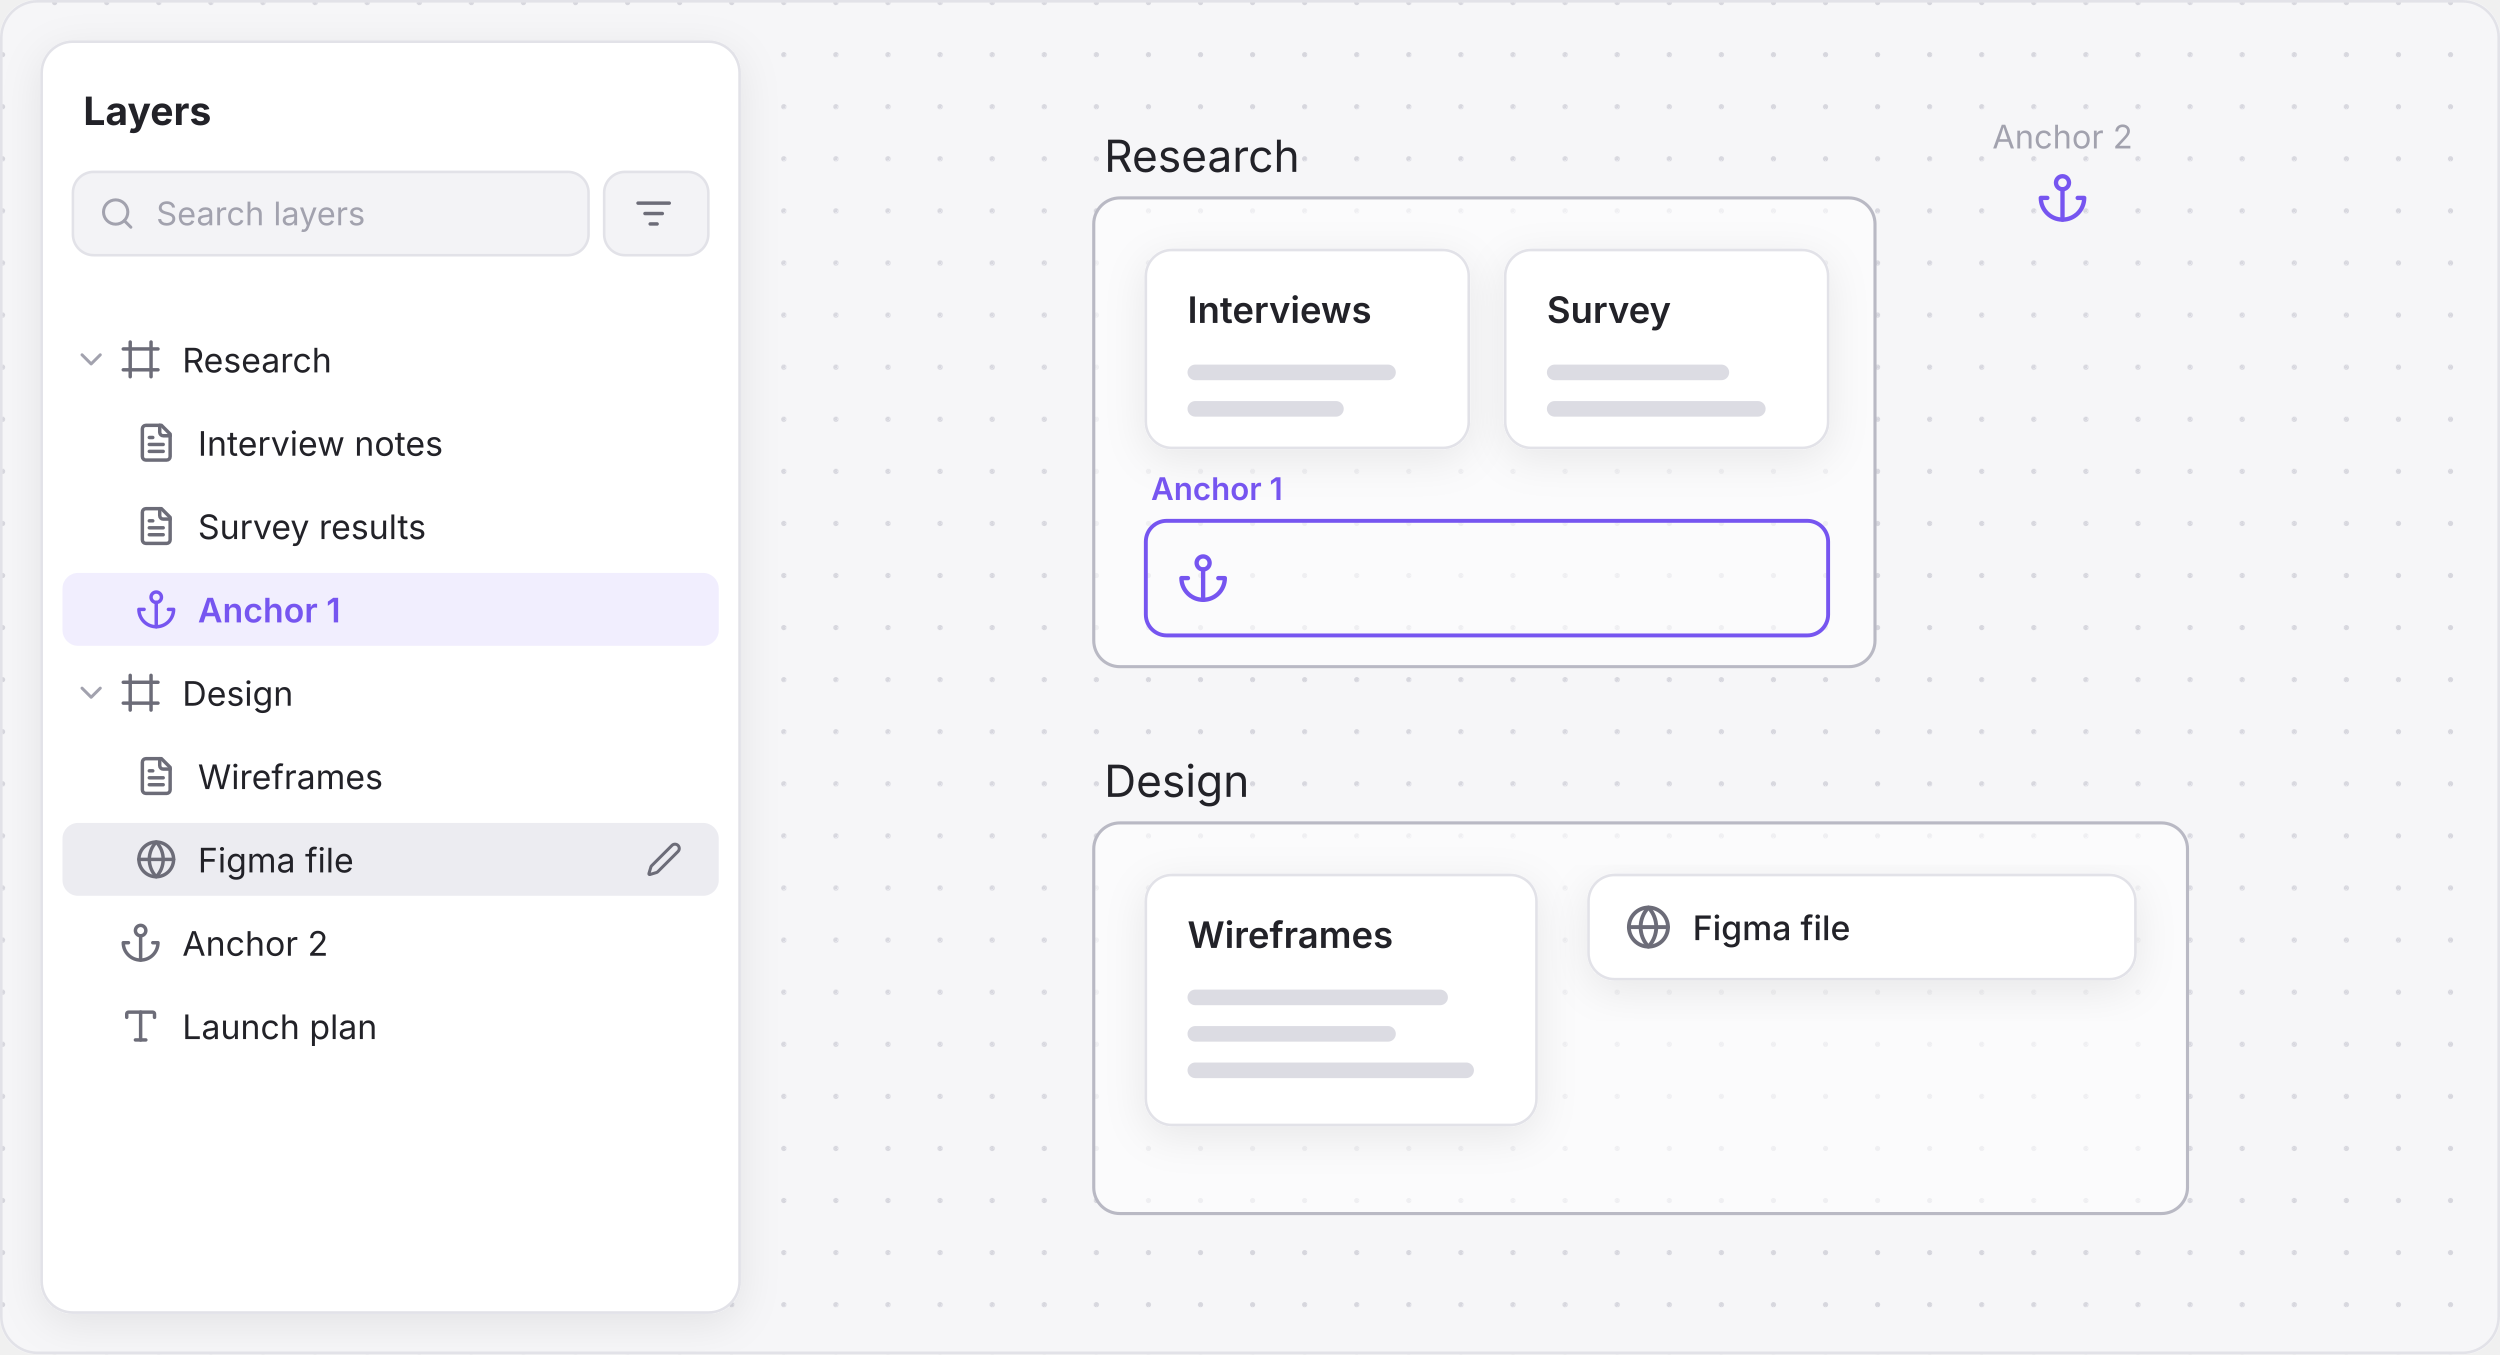
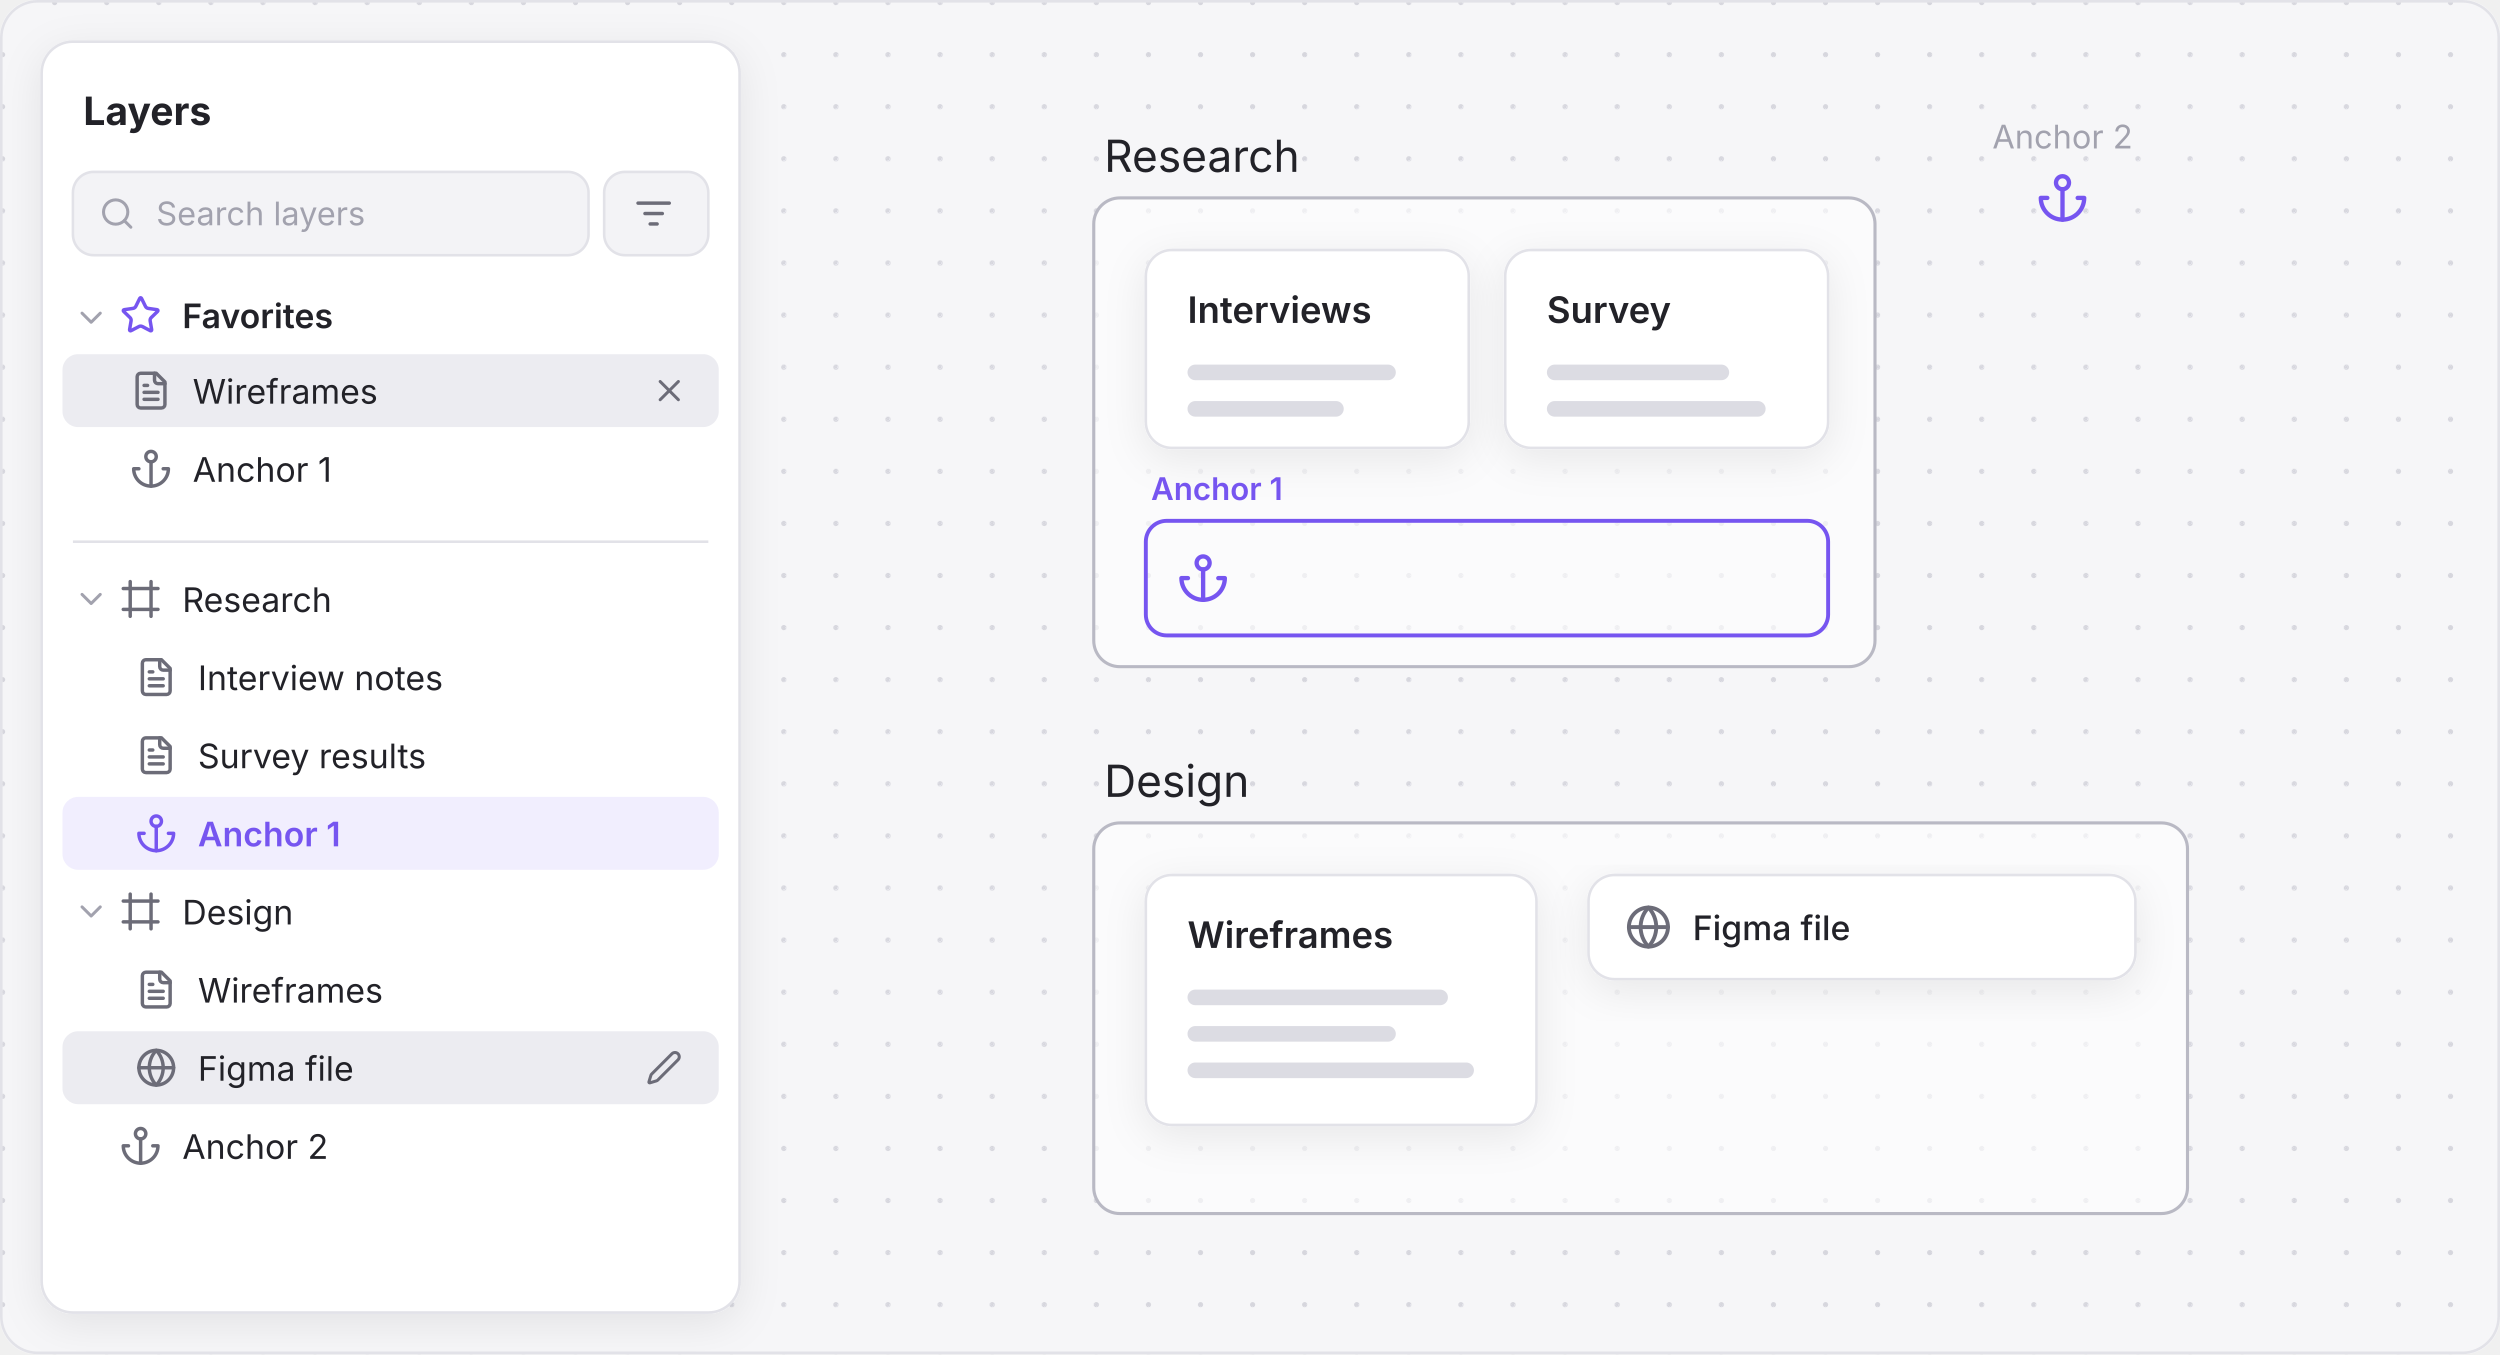
- <svg xmlns="http://www.w3.org/2000/svg" viewBox="0 0 960 520" width="960" height="520" role="img" aria-label="Layers panel listing groups, anchors and notes">
+ <svg xmlns="http://www.w3.org/2000/svg" viewBox="0 0 960 520" width="960" height="520" role="img" aria-label="Layers panel with a favorites section, groups, anchors and notes">
  <style>
  text { font-family: -apple-system, BlinkMacSystemFont, "Segoe UI", Inter, Roboto, sans-serif; }
  .bg { fill: #f6f6f8; } .dot { fill: #d6d6dd; }
  .surface { fill: #ffffff; stroke: #e2e2e8; stroke-width: 1; }
  .surface-alt { fill: #f3f3f6; stroke: #e2e2e8; stroke-width: 1; }
  .fill-surface { fill: #ffffff; } .fill-alt { fill: #f3f3f6; } .fill-hover { fill: #ececf1; }
  .line { stroke: #e2e2e8; fill: none; } .line-strong { stroke: #b9b9c4; fill: none; }
  .t { fill: #222228; } .tm { fill: #6c6c78; } .tf { fill: #a2a2ae; }
  .bar-t { fill: #dcdce3; } .bar-f { fill: #ececf1; }
  .c { color: #222228; } .cm { color: #6c6c78; } .cf { color: #a2a2ae; } .ca { color: #7655f0; }
  .a { fill: #7655f0; } .as { stroke: #7655f0; fill: none; } .asoft { fill: #7655f0; fill-opacity: .1; }
  .on-a { fill: #ffffff; }
  .ink-red { stroke: #e93147; } .ink-green { stroke: #08b94e; }
  .hl-yellow { stroke: #f5c400; stroke-opacity: .38; }
  .shadow { flood-color: #1b1b30; flood-opacity: .08; }
  .gfill { fill: #ffffff; fill-opacity: .6; }
  .o-fill { fill: #f6e5dc; stroke: #d9a184; stroke-width: 1.2; } .o-t { fill: #a8461a; }
  .chrome { fill: #ececf0; } .ink-dark { stroke: #222228; }
  @media (prefers-color-scheme: dark) {
    .bg { fill: #1c1c1f; } .dot { fill: #38383e; }
    .surface { fill: #26262a; stroke: #36363c; }
    .surface-alt { fill: #2d2d32; stroke: #36363c; }
    .fill-surface { fill: #26262a; } .fill-alt { fill: #2d2d32; } .fill-hover { fill: #34343a; }
    .line { stroke: #36363c; } .line-strong { stroke: #55555e; }
    .t { fill: #e4e4e9; } .tm { fill: #a0a0ab; } .tf { fill: #6d6d78; }
    .bar-t { fill: #3e3e45; } .bar-f { fill: #33333a; }
    .c { color: #e4e4e9; } .cm { color: #a0a0ab; } .cf { color: #6d6d78; } .ca { color: #9b83ff; }
    .a { fill: #8f76ff; } .as { stroke: #8f76ff; } .asoft { fill: #8f76ff; fill-opacity: .16; }
    .on-a { fill: #ffffff; }
    .hl-yellow { stroke-opacity: .3; }
    .shadow { flood-color: #000000; flood-opacity: .35; }
    .gfill { fill: #ffffff; fill-opacity: .025; }
    .o-fill { fill: #3a2a22; stroke: #8a5235; } .o-t { fill: #f0a274; }
    .chrome { fill: #161618; } .ink-dark { stroke: #e4e4e9; }
  }
  .ic { fill: none; stroke: currentColor; stroke-width: 2; stroke-linecap: round; stroke-linejoin: round; }
</style>
  <defs>
    <symbol id="i-note" viewBox="0 0 24 24" class="ic">
      <path d="M15 2H6a2 2 0 0 0-2 2v16a2 2 0 0 0 2 2h12a2 2 0 0 0 2-2V7Z" />
      <path d="M14 2v4a2 2 0 0 0 2 2h4" />
      <path d="M10 9H8" />
      <path d="M16 13H8" />
      <path d="M16 17H8" />
    </symbol>
-     <symbol id="i-text" viewBox="0 0 24 24" class="ic">
-       <path d="M12 4v16" />
-       <path d="M4 7V5a1 1 0 0 1 1-1h14a1 1 0 0 1 1 1v2" />
-       <path d="M9 20h6" />
-     </symbol>
    <symbol id="i-group" viewBox="0 0 24 24" class="ic">
      <path d="M22 6H2M22 18H2M6 2v20M18 2v20" />
    </symbol>
    <symbol id="i-anchor" viewBox="0 0 24 24" class="ic">
      <path d="M12 22V8" />
      <path d="M5 12H2a10 10 0 0 0 20 0h-3" />
      <circle cx="12" cy="5" r="3" />
    </symbol>
    <symbol id="i-down" viewBox="0 0 24 24" class="ic">
      <path d="m6 9 6 6 6-6" />
+     </symbol>
+     <symbol id="i-x" viewBox="0 0 24 24" class="ic">
+       <path d="M18 6 6 18M6 6l12 12" />
    </symbol>
    <symbol id="i-search" viewBox="0 0 24 24" class="ic">
      <circle cx="11" cy="11" r="8" />
      <path d="m21 21-4.3-4.3" />
    </symbol>
    <symbol id="i-globe" viewBox="0 0 24 24" class="ic">
      <circle cx="12" cy="12" r="10" />
      <path d="M12 2a14.5 14.5 0 0 0 0 20 14.5 14.5 0 0 0 0-20M2 12h20" />
    </symbol>
    <symbol id="i-pencil" viewBox="0 0 24 24" class="ic">
      <path d="M21.174 6.812a1 1 0 0 0-3.986-3.987L3.842 16.174a2 2 0 0 0-.5.83l-1.321 4.352a.5.5 0 0 0 .623.622l4.353-1.32a2 2 0 0 0 .83-.497z" />
    </symbol>
    <symbol id="i-filter" viewBox="0 0 24 24" class="ic">
      <path d="M3 6h18M7 12h10M10 18h4" />
+     </symbol>
+     <symbol id="i-star" viewBox="0 0 24 24" class="ic">
+       <path d="M11.525 2.295a.53.53 0 0 1 .95 0l2.31 4.679a2.123 2.123 0 0 0 1.595 1.16l5.166.756a.53.53 0 0 1 .294.904l-3.736 3.638a2.123 2.123 0 0 0-.611 1.878l.882 5.14a.53.53 0 0 1-.771.56l-4.618-2.428a2.122 2.122 0 0 0-1.973 0L6.396 21.01a.53.53 0 0 1-.77-.56l.881-5.139a2.122 2.122 0 0 0-.611-1.879L2.16 9.795a.53.53 0 0 1 .294-.906l5.165-.755a2.122 2.122 0 0 0 1.597-1.16z" />
    </symbol>
    <pattern id="dots" width="20" height="20" patternUnits="userSpaceOnUse">
      <circle cx="1" cy="1" r="1" class="dot" />
    </pattern>
    <filter id="sh" x="-20%" y="-20%" width="140%" height="160%">
      <feDropShadow dx="0" dy="4" stdDeviation="8" class="shadow" />
    </filter>
    <linearGradient id="sky" x1="0" y1="0" x2="0" y2="1">
      <stop offset="0" stop-color="#b9c7ff" />
      <stop offset="1" stop-color="#e9d8ff" />
    </linearGradient>
    <linearGradient id="dusk" x1="0" y1="0" x2="1" y2="1">
      <stop offset="0" stop-color="#ffd1b3" />
      <stop offset="1" stop-color="#f6a8c4" />
    </linearGradient>
    <clipPath id="frame">
      <rect width="960" height="520" rx="14" />
    </clipPath>
  </defs>
  <g clip-path="url(#frame)">
    <rect width="960" height="520" class="bg" />
    <rect width="960" height="520" fill="url(#dots)" />
    <rect x="420" y="76" width="300" height="180" rx="10" class="gfill" />
    <rect x="420" y="76" width="300" height="180" rx="10" class="line-strong" stroke-width="1.2" />
    <text x="424" y="66" font-size="17" font-weight="400" text-anchor="start" class="t">Research</text>
    <rect x="440" y="96" width="124" height="76" rx="10" class="surface" filter="url(#sh)" />
    <text x="456" y="124" font-size="14" font-weight="600" text-anchor="start" class="t">Interviews</text>
    <rect x="456" y="140" width="80" height="6" rx="3" class="bar-t" />
    <rect x="456" y="154" width="60" height="6" rx="3" class="bar-t" />
    <rect x="578" y="96" width="124" height="76" rx="10" class="surface" filter="url(#sh)" />
    <text x="594" y="124" font-size="14" font-weight="600" text-anchor="start" class="t">Survey</text>
    <rect x="594" y="140" width="70" height="6" rx="3" class="bar-t" />
    <rect x="594" y="154" width="84" height="6" rx="3" class="bar-t" />
    <rect x="440" y="200" width="262" height="44" rx="8" class="as" stroke-width="1.5" />
    <text x="442" y="192" font-size="12" font-weight="600" text-anchor="start" class="a">Anchor 1</text>
    <use href="#i-anchor" x="452" y="212" width="20" height="20" class="ca" />
    <rect x="420" y="316" width="420" height="150" rx="10" class="gfill" />
    <rect x="420" y="316" width="420" height="150" rx="10" class="line-strong" stroke-width="1.2" />
    <text x="424" y="306" font-size="17" font-weight="400" text-anchor="start" class="t">Design</text>
    <rect x="440" y="336" width="150" height="96" rx="10" class="surface" filter="url(#sh)" />
    <text x="456" y="364" font-size="14" font-weight="600" text-anchor="start" class="t">Wireframes</text>
    <rect x="456" y="380" width="100" height="6" rx="3" class="bar-t" />
    <rect x="456" y="394" width="80" height="6" rx="3" class="bar-t" />
    <rect x="456" y="408" width="110" height="6" rx="3" class="bar-t" />
    <rect x="610" y="336" width="210" height="40" rx="10" class="surface" filter="url(#sh)" />
    <use href="#i-globe" x="624" y="347" width="18" height="18" class="cm" />
    <text x="650" y="361" font-size="13" font-weight="500" text-anchor="start" class="t">Figma file</text>
    <use href="#i-anchor" x="782" y="66" width="20" height="20" class="ca" />
    <text x="792" y="57" font-size="12.5" font-weight="400" text-anchor="middle" class="tf">Anchor 2</text>
    <rect x="16" y="16" width="268" height="488" rx="12" class="surface" filter="url(#sh)" />
    <text x="32" y="48" font-size="15" font-weight="700" text-anchor="start" class="t">Layers</text>
    <rect x="28" y="66" width="198" height="32" rx="8" class="surface-alt" />
    <use href="#i-search" x="38" y="75" width="14" height="14" class="cf" />
    <text x="60" y="86.5" font-size="12.5" font-weight="400" text-anchor="start" class="tf">Search layers</text>
    <rect x="232" y="66" width="40" height="32" rx="8" class="surface-alt" />
    <use href="#i-filter" x="243" y="74" width="16" height="16" class="cm" />
-     <use href="#i-down" x="28" y="131" width="14" height="14" class="cf" />
-     <use href="#i-group" x="46" y="130" width="16" height="16" class="cm" />
-     <text x="70" y="143" font-size="13" font-weight="400" text-anchor="start" class="t">Research</text>
-     <use href="#i-note" x="52" y="162" width="16" height="16" class="cm" />
-     <text x="76" y="175" font-size="13" font-weight="400" text-anchor="start" class="t">Interview notes</text>
-     <use href="#i-note" x="52" y="194" width="16" height="16" class="cm" />
-     <text x="76" y="207" font-size="13" font-weight="400" text-anchor="start" class="t">Survey results</text>
-     <rect x="24" y="220" width="252" height="28" rx="6" class="asoft" />
-     <use href="#i-anchor" x="52" y="226" width="16" height="16" class="ca" />
-     <text x="76" y="239" font-size="13" font-weight="600" text-anchor="start" class="a">Anchor 1</text>
-     <use href="#i-down" x="28" y="259" width="14" height="14" class="cf" />
-     <use href="#i-group" x="46" y="258" width="16" height="16" class="cm" />
-     <text x="70" y="271" font-size="13" font-weight="400" text-anchor="start" class="t">Design</text>
-     <use href="#i-note" x="52" y="290" width="16" height="16" class="cm" />
-     <text x="76" y="303" font-size="13" font-weight="400" text-anchor="start" class="t">Wireframes</text>
-     <rect x="24" y="316" width="252" height="28" rx="6" class="fill-hover" />
-     <use href="#i-pencil" x="248" y="323" width="14" height="14" class="cm" />
-     <use href="#i-globe" x="52" y="322" width="16" height="16" class="cm" />
-     <text x="76" y="335" font-size="13" font-weight="400" text-anchor="start" class="t">Figma file</text>
-     <use href="#i-anchor" x="46" y="354" width="16" height="16" class="cm" />
-     <text x="70" y="367" font-size="13" font-weight="400" text-anchor="start" class="t">Anchor 2</text>
-     <use href="#i-text" x="46" y="386" width="16" height="16" class="cm" />
-     <text x="70" y="399" font-size="13" font-weight="400" text-anchor="start" class="t">Launch plan</text>
+     <use href="#i-down" x="28" y="115" width="14" height="14" class="cf" />
+     <use href="#i-star" x="46" y="113" width="16" height="16" class="ca" />
+     <text x="70" y="126" font-size="13" font-weight="600" text-anchor="start" class="t">Favorites</text>
+     <rect x="24" y="136" width="252" height="28" rx="6" class="fill-hover" />
+     <use href="#i-x" x="250" y="143" width="14" height="14" class="cm" />
+     <use href="#i-note" x="50" y="142" width="16" height="16" class="cm" />
+     <text x="74" y="155" font-size="13" font-weight="400" text-anchor="start" class="t">Wireframes</text>
+     <use href="#i-anchor" x="50" y="172" width="16" height="16" class="cm" />
+     <text x="74" y="185" font-size="13" font-weight="400" text-anchor="start" class="t">Anchor 1</text>
+     <line x1="28" y1="208" x2="272" y2="208" class="line" />
+     <use href="#i-down" x="28" y="223" width="14" height="14" class="cf" />
+     <use href="#i-group" x="46" y="222" width="16" height="16" class="cm" />
+     <text x="70" y="235" font-size="13" font-weight="400" text-anchor="start" class="t">Research</text>
+     <use href="#i-note" x="52" y="252" width="16" height="16" class="cm" />
+     <text x="76" y="265" font-size="13" font-weight="400" text-anchor="start" class="t">Interview notes</text>
+     <use href="#i-note" x="52" y="282" width="16" height="16" class="cm" />
+     <text x="76" y="295" font-size="13" font-weight="400" text-anchor="start" class="t">Survey results</text>
+     <rect x="24" y="306" width="252" height="28" rx="6" class="asoft" />
+     <use href="#i-anchor" x="52" y="312" width="16" height="16" class="ca" />
+     <text x="76" y="325" font-size="13" font-weight="600" text-anchor="start" class="a">Anchor 1</text>
+     <use href="#i-down" x="28" y="343" width="14" height="14" class="cf" />
+     <use href="#i-group" x="46" y="342" width="16" height="16" class="cm" />
+     <text x="70" y="355" font-size="13" font-weight="400" text-anchor="start" class="t">Design</text>
+     <use href="#i-note" x="52" y="372" width="16" height="16" class="cm" />
+     <text x="76" y="385" font-size="13" font-weight="400" text-anchor="start" class="t">Wireframes</text>
+     <rect x="24" y="396" width="252" height="28" rx="6" class="fill-hover" />
+     <use href="#i-pencil" x="248" y="403" width="14" height="14" class="cm" />
+     <use href="#i-globe" x="52" y="402" width="16" height="16" class="cm" />
+     <text x="76" y="415" font-size="13" font-weight="400" text-anchor="start" class="t">Figma file</text>
+     <use href="#i-anchor" x="46" y="432" width="16" height="16" class="cm" />
+     <text x="70" y="445" font-size="13" font-weight="400" text-anchor="start" class="t">Anchor 2</text>
  </g>
  <rect x=".5" y=".5" width="959" height="519" rx="14" class="line" />
</svg>
